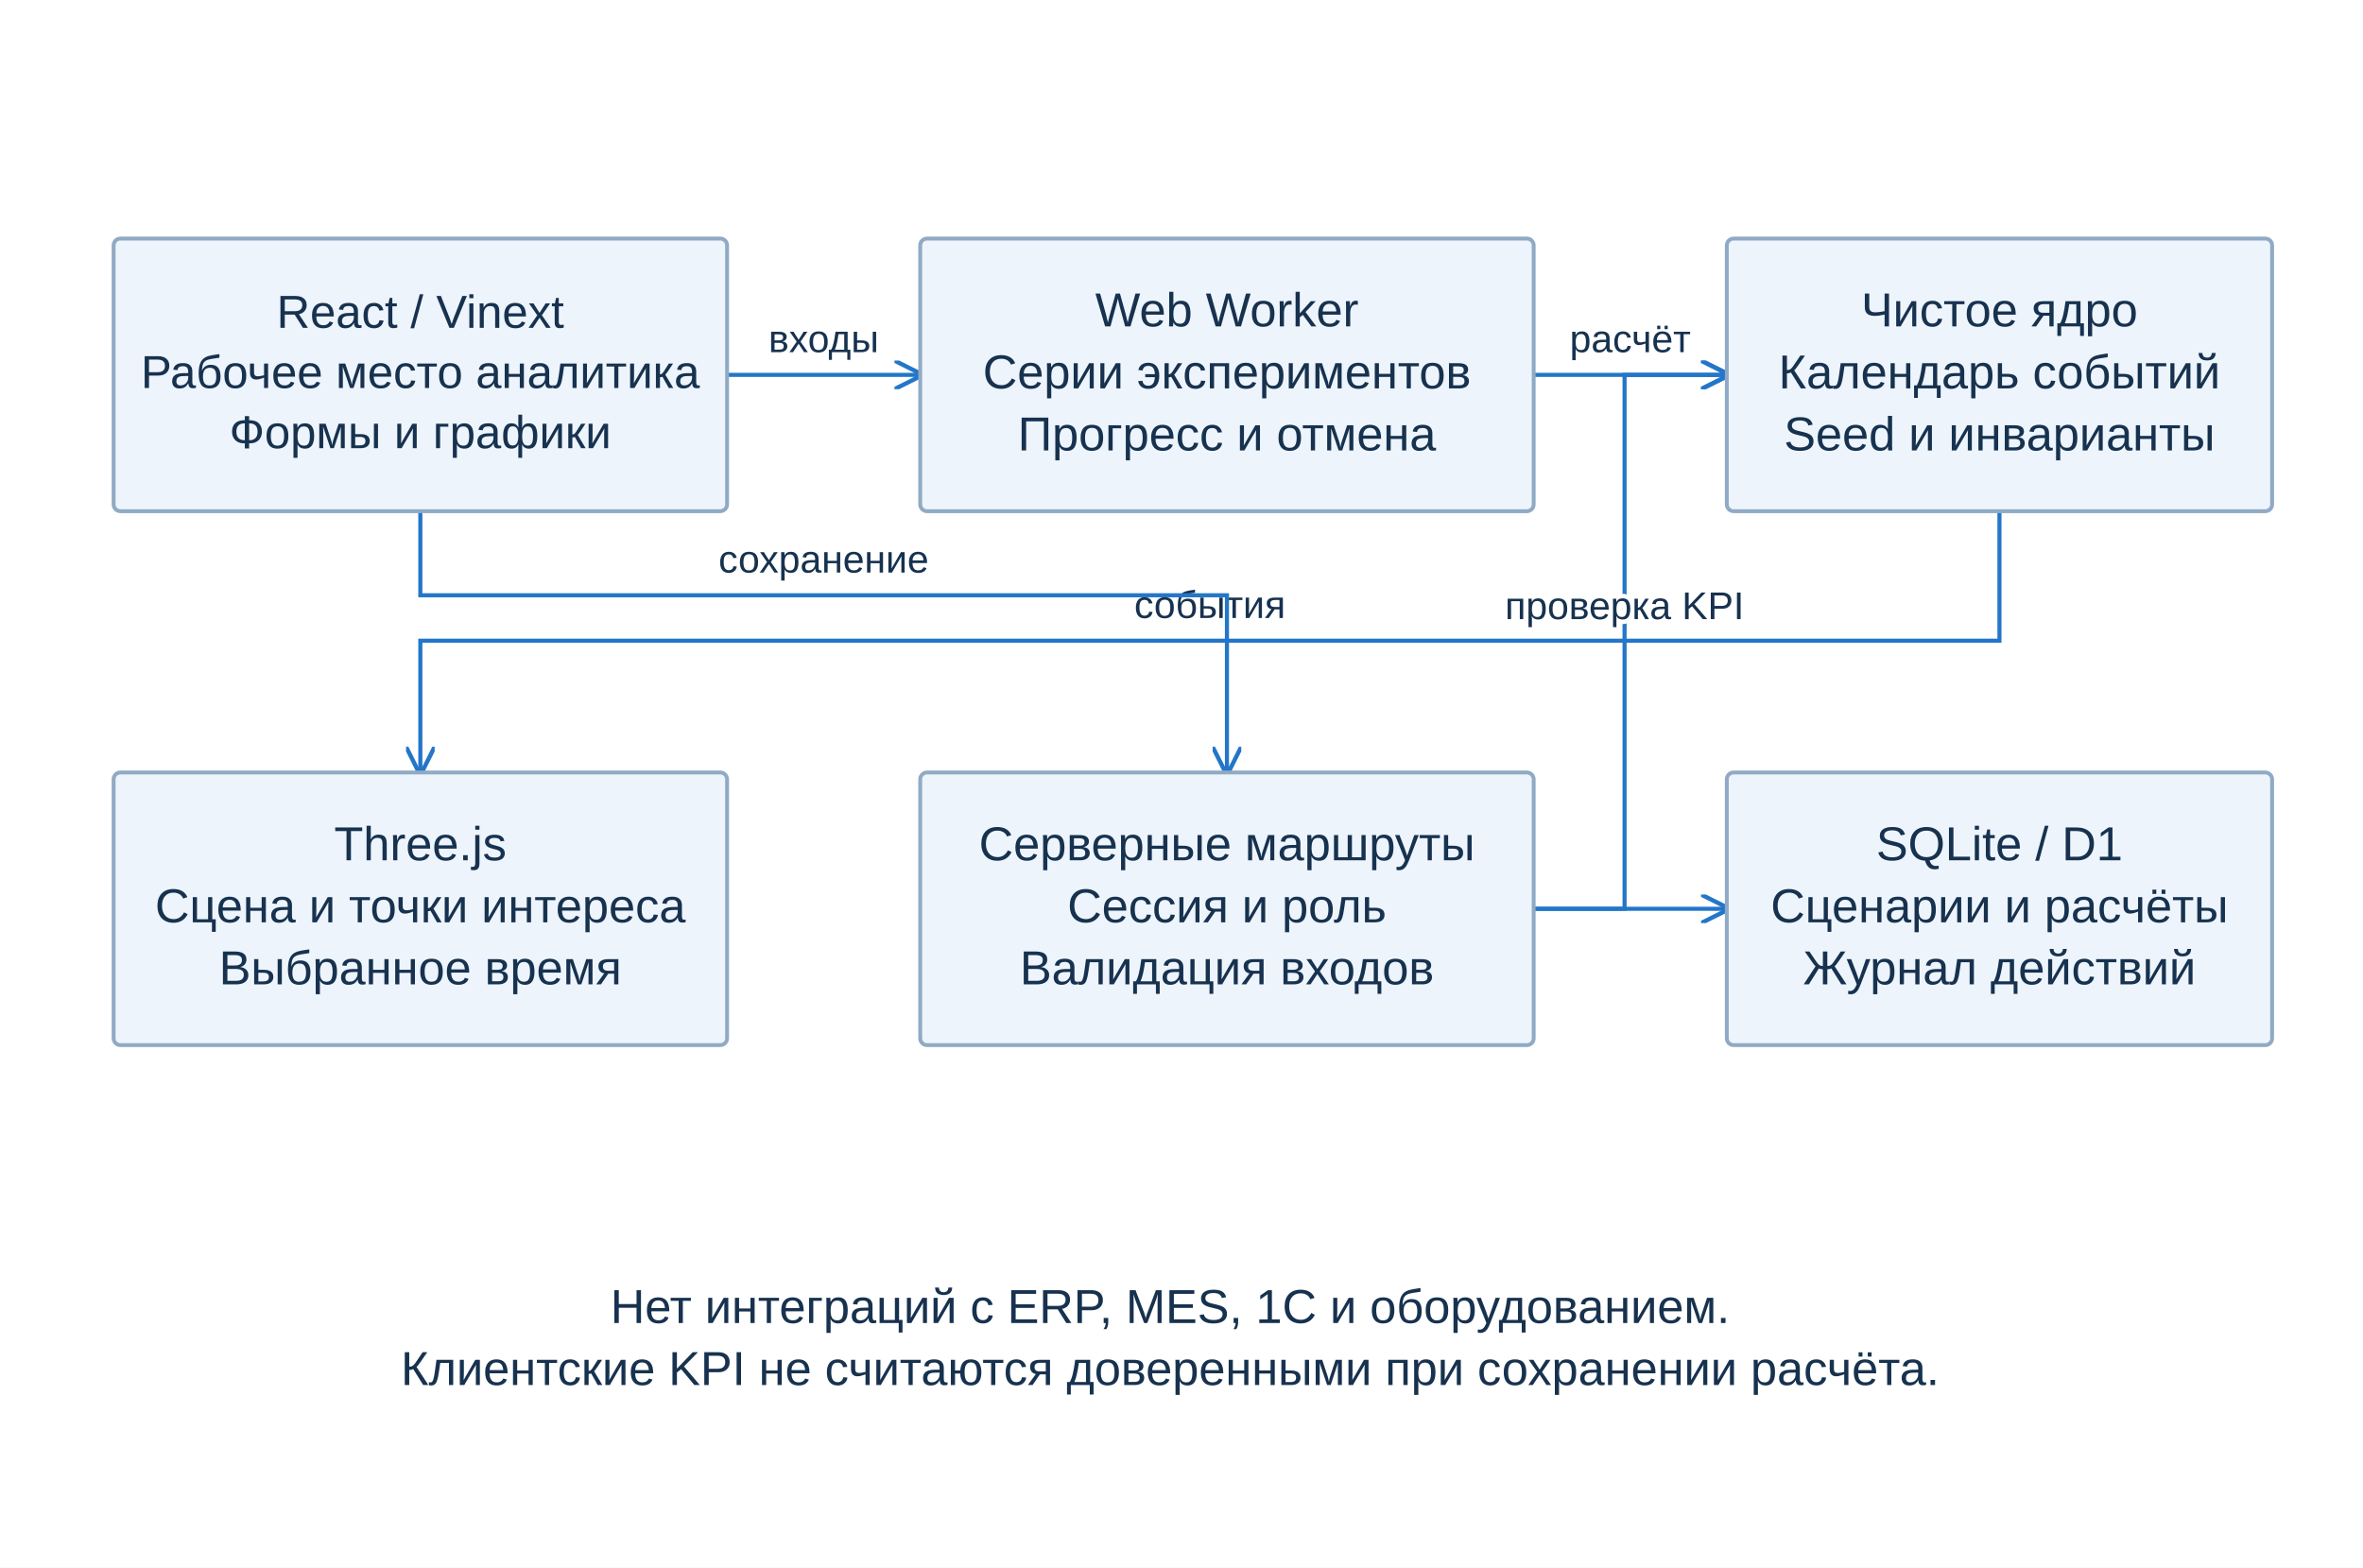
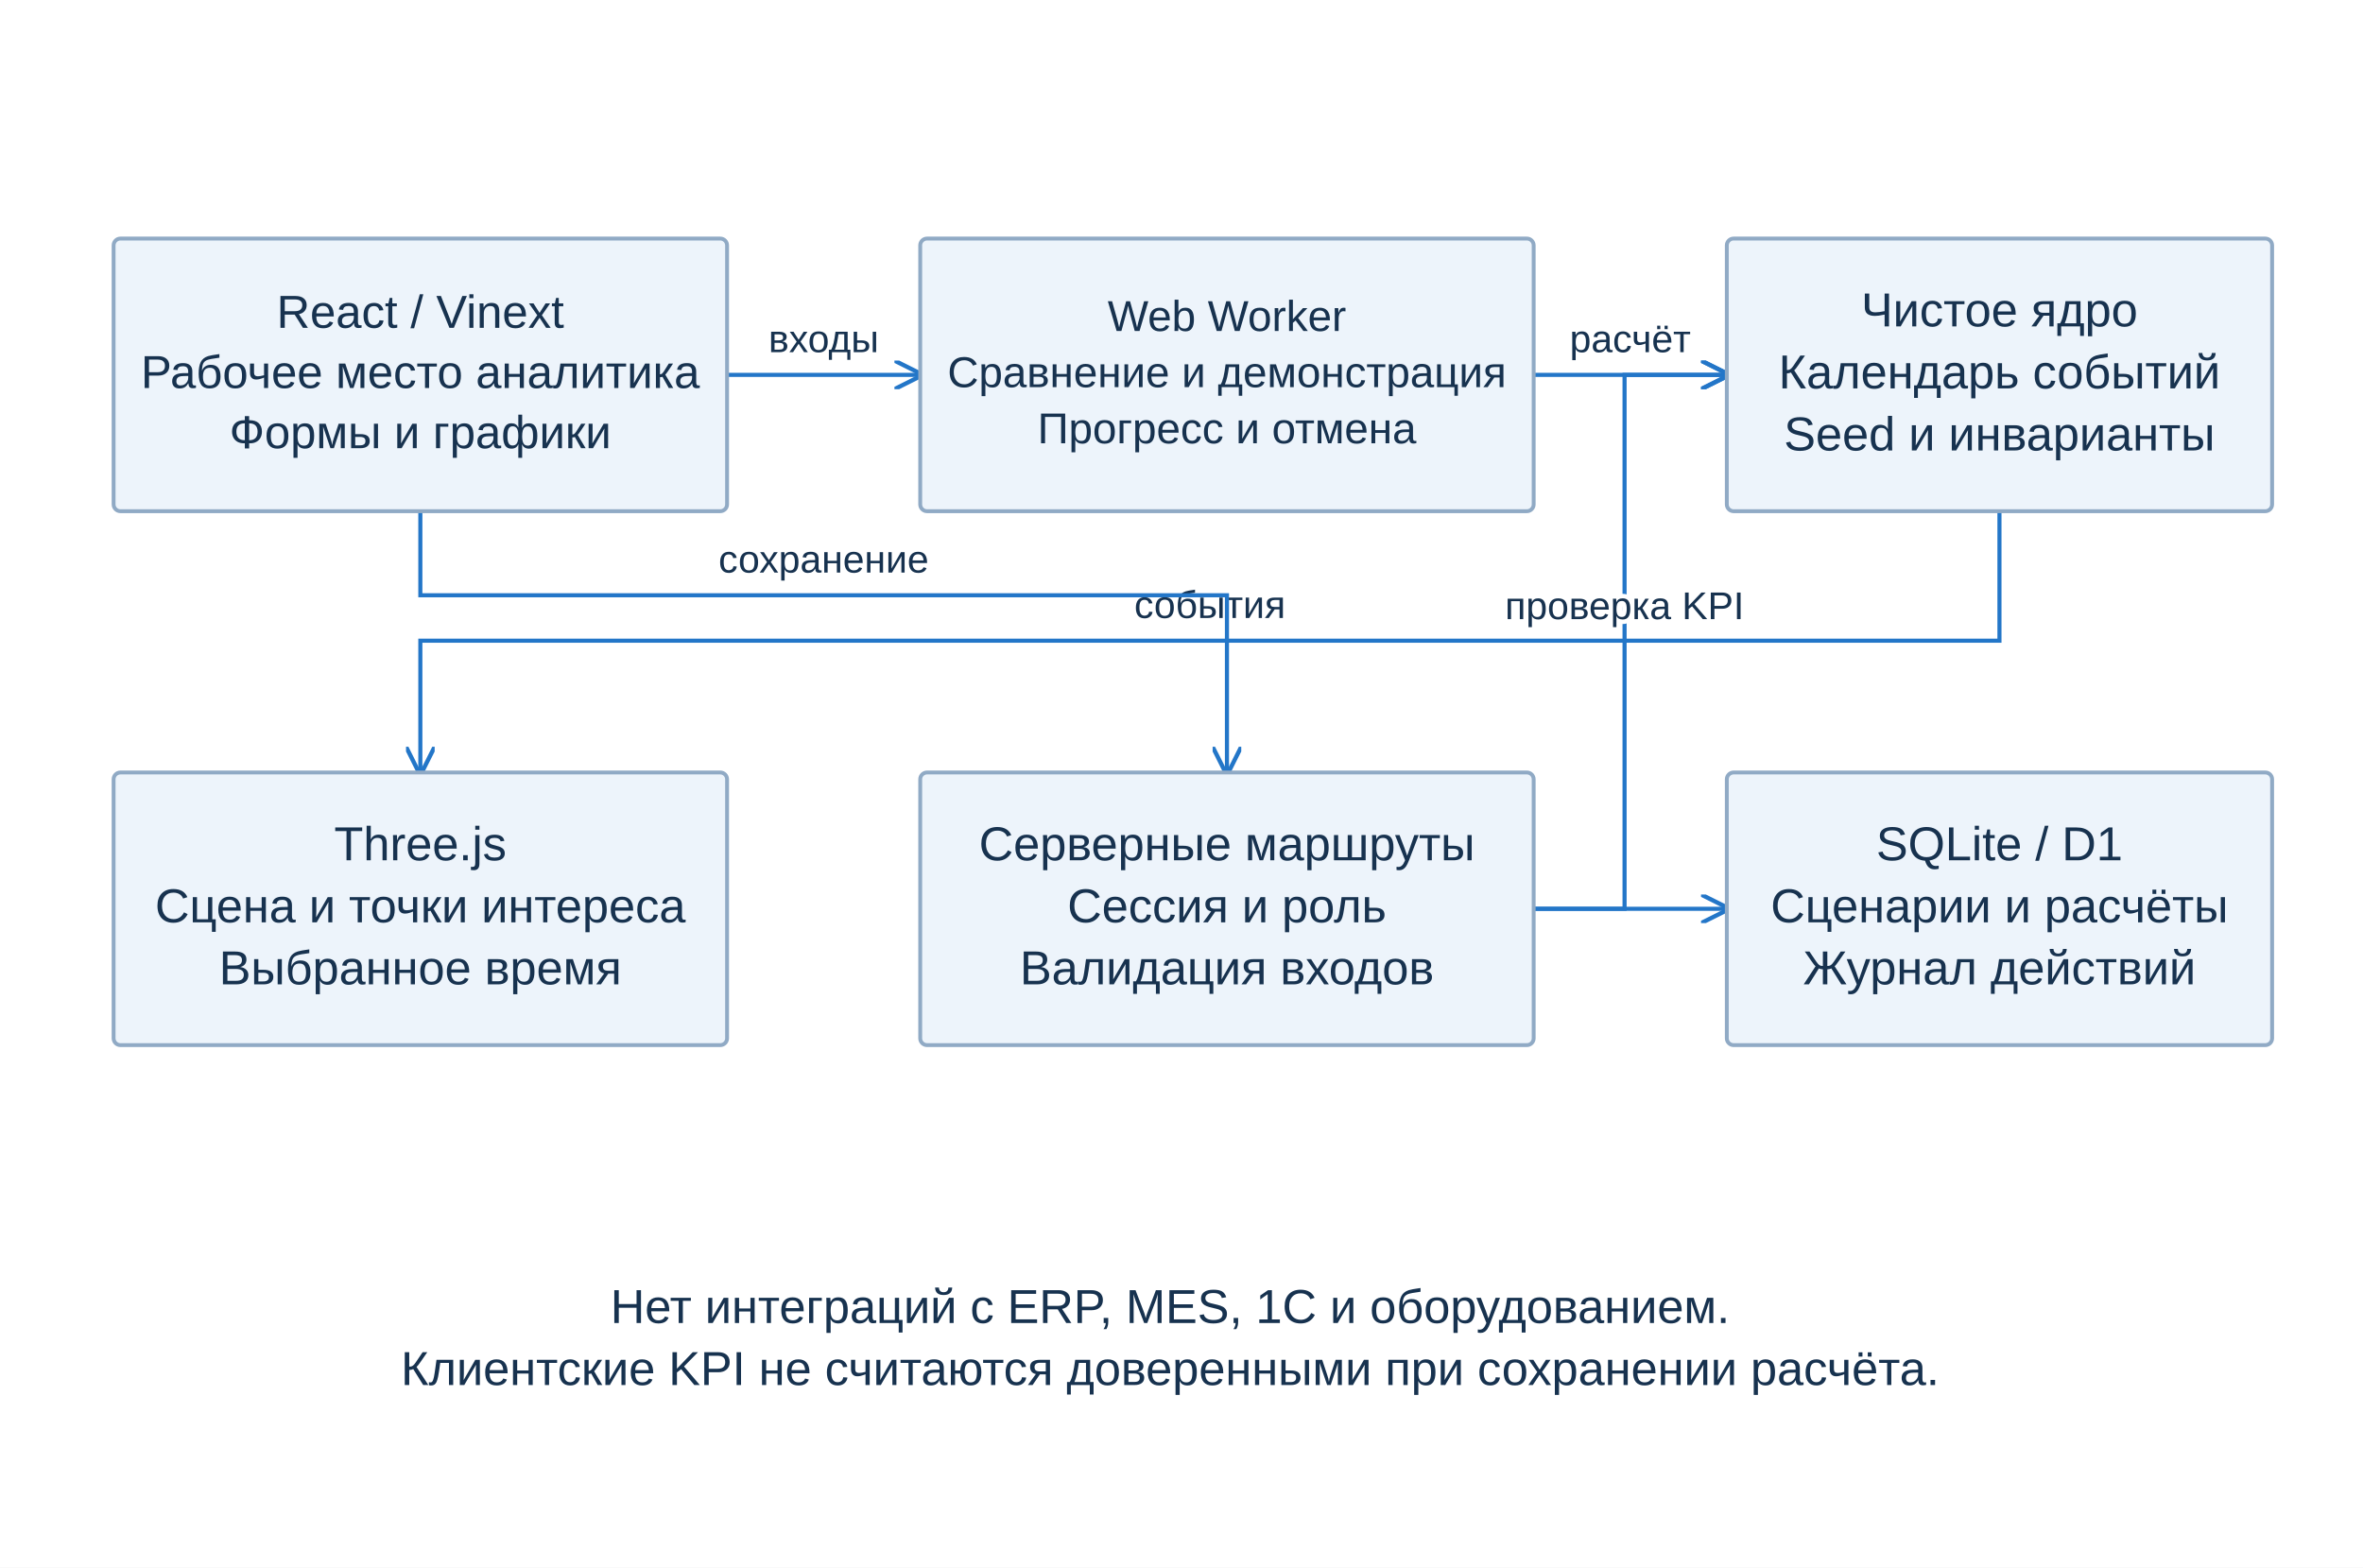
<svg xmlns="http://www.w3.org/2000/svg" width="1040" height="690" viewBox="0 0 1040 690">
  <defs>
    <marker id="arrow" viewBox="0 0 10 10" refX="9" refY="5" markerWidth="7" markerHeight="7" orient="auto-start-reverse">
      <path d="M 0 0 L 10 5 L 0 10" fill="none" stroke="#2376C8" stroke-width="1.5" />
    </marker>
    <marker id="triangle" viewBox="0 0 12 12" refX="11" refY="6" markerWidth="12" markerHeight="12" orient="auto">
      <path d="M1 1L11 6L1 11Z" fill="white" stroke="#2376C8" stroke-width="1" />
    </marker>
  </defs>
  <rect width="100%" height="100%" fill="white" />
  <polyline points="320,165 405,165" fill="none" stroke="#2376C8" stroke-width="1.8" marker-end="url(#arrow)" />
  <text x="362.5" y="155" text-anchor="middle" font-family="Arial" font-size="17" fill="#17324F" stroke="white" stroke-width="4" paint-order="stroke">входы</text>
  <polyline points="675,165 760,165" fill="none" stroke="#2376C8" stroke-width="1.8" marker-end="url(#arrow)" />
  <text x="717.5" y="155" text-anchor="middle" font-family="Arial" font-size="17" fill="#17324F" stroke="white" stroke-width="4" paint-order="stroke">расчёт</text>
  <polyline points="880,225 880,282 185,282 185,340" fill="none" stroke="#2376C8" stroke-width="1.8" marker-end="url(#arrow)" />
  <text x="532.5" y="272" text-anchor="middle" font-family="Arial" font-size="17" fill="#17324F" stroke="white" stroke-width="4" paint-order="stroke">события</text>
  <polyline points="185,225 185,262 540,262 540,340" fill="none" stroke="#2376C8" stroke-width="1.8" marker-end="url(#arrow)" />
  <text x="362.5" y="252" text-anchor="middle" font-family="Arial" font-size="17" fill="#17324F" stroke="white" stroke-width="4" paint-order="stroke">сохранение</text>
  <polyline points="675,400 760,400" fill="none" stroke="#2376C8" stroke-width="1.8" marker-end="url(#arrow)" />
  <polyline points="675,400 715,400 715,165 760,165" fill="none" stroke="#2376C8" stroke-width="1.8" marker-end="url(#arrow)" />
  <text x="715" y="272.5" text-anchor="middle" font-family="Arial" font-size="17" fill="#17324F" stroke="white" stroke-width="4" paint-order="stroke">проверка KPI</text>
  <rect x="50" y="105" width="270" height="120" rx="3" fill="#EDF4FB" stroke="#90AAC5" stroke-width="1.7" />
  <text x="185" y="138.508" text-anchor="middle" dominant-baseline="middle" font-family="Arial" font-size="20.379" fill="#17324F">React / Vinext</text>
  <text x="185" y="165" text-anchor="middle" dominant-baseline="middle" font-family="Arial" font-size="20.379" fill="#17324F">Рабочее место аналитика</text>
  <text x="185" y="191.492" text-anchor="middle" dominant-baseline="middle" font-family="Arial" font-size="20.379" fill="#17324F">Формы и графики</text>
  <rect x="405" y="105" width="270" height="120" rx="3" fill="#EDF4FB" stroke="#90AAC5" stroke-width="1.7" />
-   <text x="540" y="137.7" text-anchor="middle" dominant-baseline="middle" font-family="Arial" font-size="21" fill="#17324F">Web Worker</text>
-   <text x="540" y="165" text-anchor="middle" dominant-baseline="middle" font-family="Arial" font-size="21" fill="#17324F">Серии экспериментов</text>
-   <text x="540" y="192.3" text-anchor="middle" dominant-baseline="middle" font-family="Arial" font-size="21" fill="#17324F">Прогресс и отмена</text>
+   <text x="540" y="140.275" text-anchor="middle" dominant-baseline="middle" font-family="Arial" font-size="19.019" fill="#17324F">Web Worker</text>
+   <text x="540" y="165" text-anchor="middle" dominant-baseline="middle" font-family="Arial" font-size="19.019" fill="#17324F">Сравнение и демонстрация</text>
+   <text x="540" y="189.725" text-anchor="middle" dominant-baseline="middle" font-family="Arial" font-size="19.019" fill="#17324F">Прогресс и отмена</text>
  <rect x="760" y="105" width="240" height="120" rx="3" fill="#EDF4FB" stroke="#90AAC5" stroke-width="1.7" />
  <text x="880" y="137.7" text-anchor="middle" dominant-baseline="middle" font-family="Arial" font-size="21" fill="#17324F">Чистое ядро</text>
  <text x="880" y="165" text-anchor="middle" dominant-baseline="middle" font-family="Arial" font-size="21" fill="#17324F">Календарь событий</text>
  <text x="880" y="192.3" text-anchor="middle" dominant-baseline="middle" font-family="Arial" font-size="21" fill="#17324F">Seed и инварианты</text>
  <rect x="50" y="340" width="270" height="120" rx="3" fill="#EDF4FB" stroke="#90AAC5" stroke-width="1.7" />
  <text x="185" y="372.7" text-anchor="middle" dominant-baseline="middle" font-family="Arial" font-size="21" fill="#17324F">Three.js</text>
  <text x="185" y="400" text-anchor="middle" dominant-baseline="middle" font-family="Arial" font-size="21" fill="#17324F">Сцена и точки интереса</text>
  <text x="185" y="427.3" text-anchor="middle" dominant-baseline="middle" font-family="Arial" font-size="21" fill="#17324F">Выбранное время</text>
  <rect x="405" y="340" width="270" height="120" rx="3" fill="#EDF4FB" stroke="#90AAC5" stroke-width="1.7" />
  <text x="540" y="372.7" text-anchor="middle" dominant-baseline="middle" font-family="Arial" font-size="21" fill="#17324F">Серверные маршруты</text>
  <text x="540" y="400" text-anchor="middle" dominant-baseline="middle" font-family="Arial" font-size="21" fill="#17324F">Сессия и роль</text>
  <text x="540" y="427.3" text-anchor="middle" dominant-baseline="middle" font-family="Arial" font-size="21" fill="#17324F">Валидация входов</text>
  <rect x="760" y="340" width="240" height="120" rx="3" fill="#EDF4FB" stroke="#90AAC5" stroke-width="1.7" />
  <text x="880" y="372.7" text-anchor="middle" dominant-baseline="middle" font-family="Arial" font-size="21" fill="#17324F">SQLite / D1</text>
  <text x="880" y="400" text-anchor="middle" dominant-baseline="middle" font-family="Arial" font-size="21" fill="#17324F">Сценарии и расчёты</text>
  <text x="880" y="427.3" text-anchor="middle" dominant-baseline="middle" font-family="Arial" font-size="21" fill="#17324F">Журнал действий</text>
  <text x="515" y="576.35" text-anchor="middle" dominant-baseline="middle" font-family="Arial" font-size="21" fill="#17324F">Нет интеграций с ERP, MES, 1С и оборудованием.</text>
  <text x="515" y="603.65" text-anchor="middle" dominant-baseline="middle" font-family="Arial" font-size="21" fill="#17324F">Клиентские KPI не считаются доверенными при сохранении расчёта.</text>
</svg>
